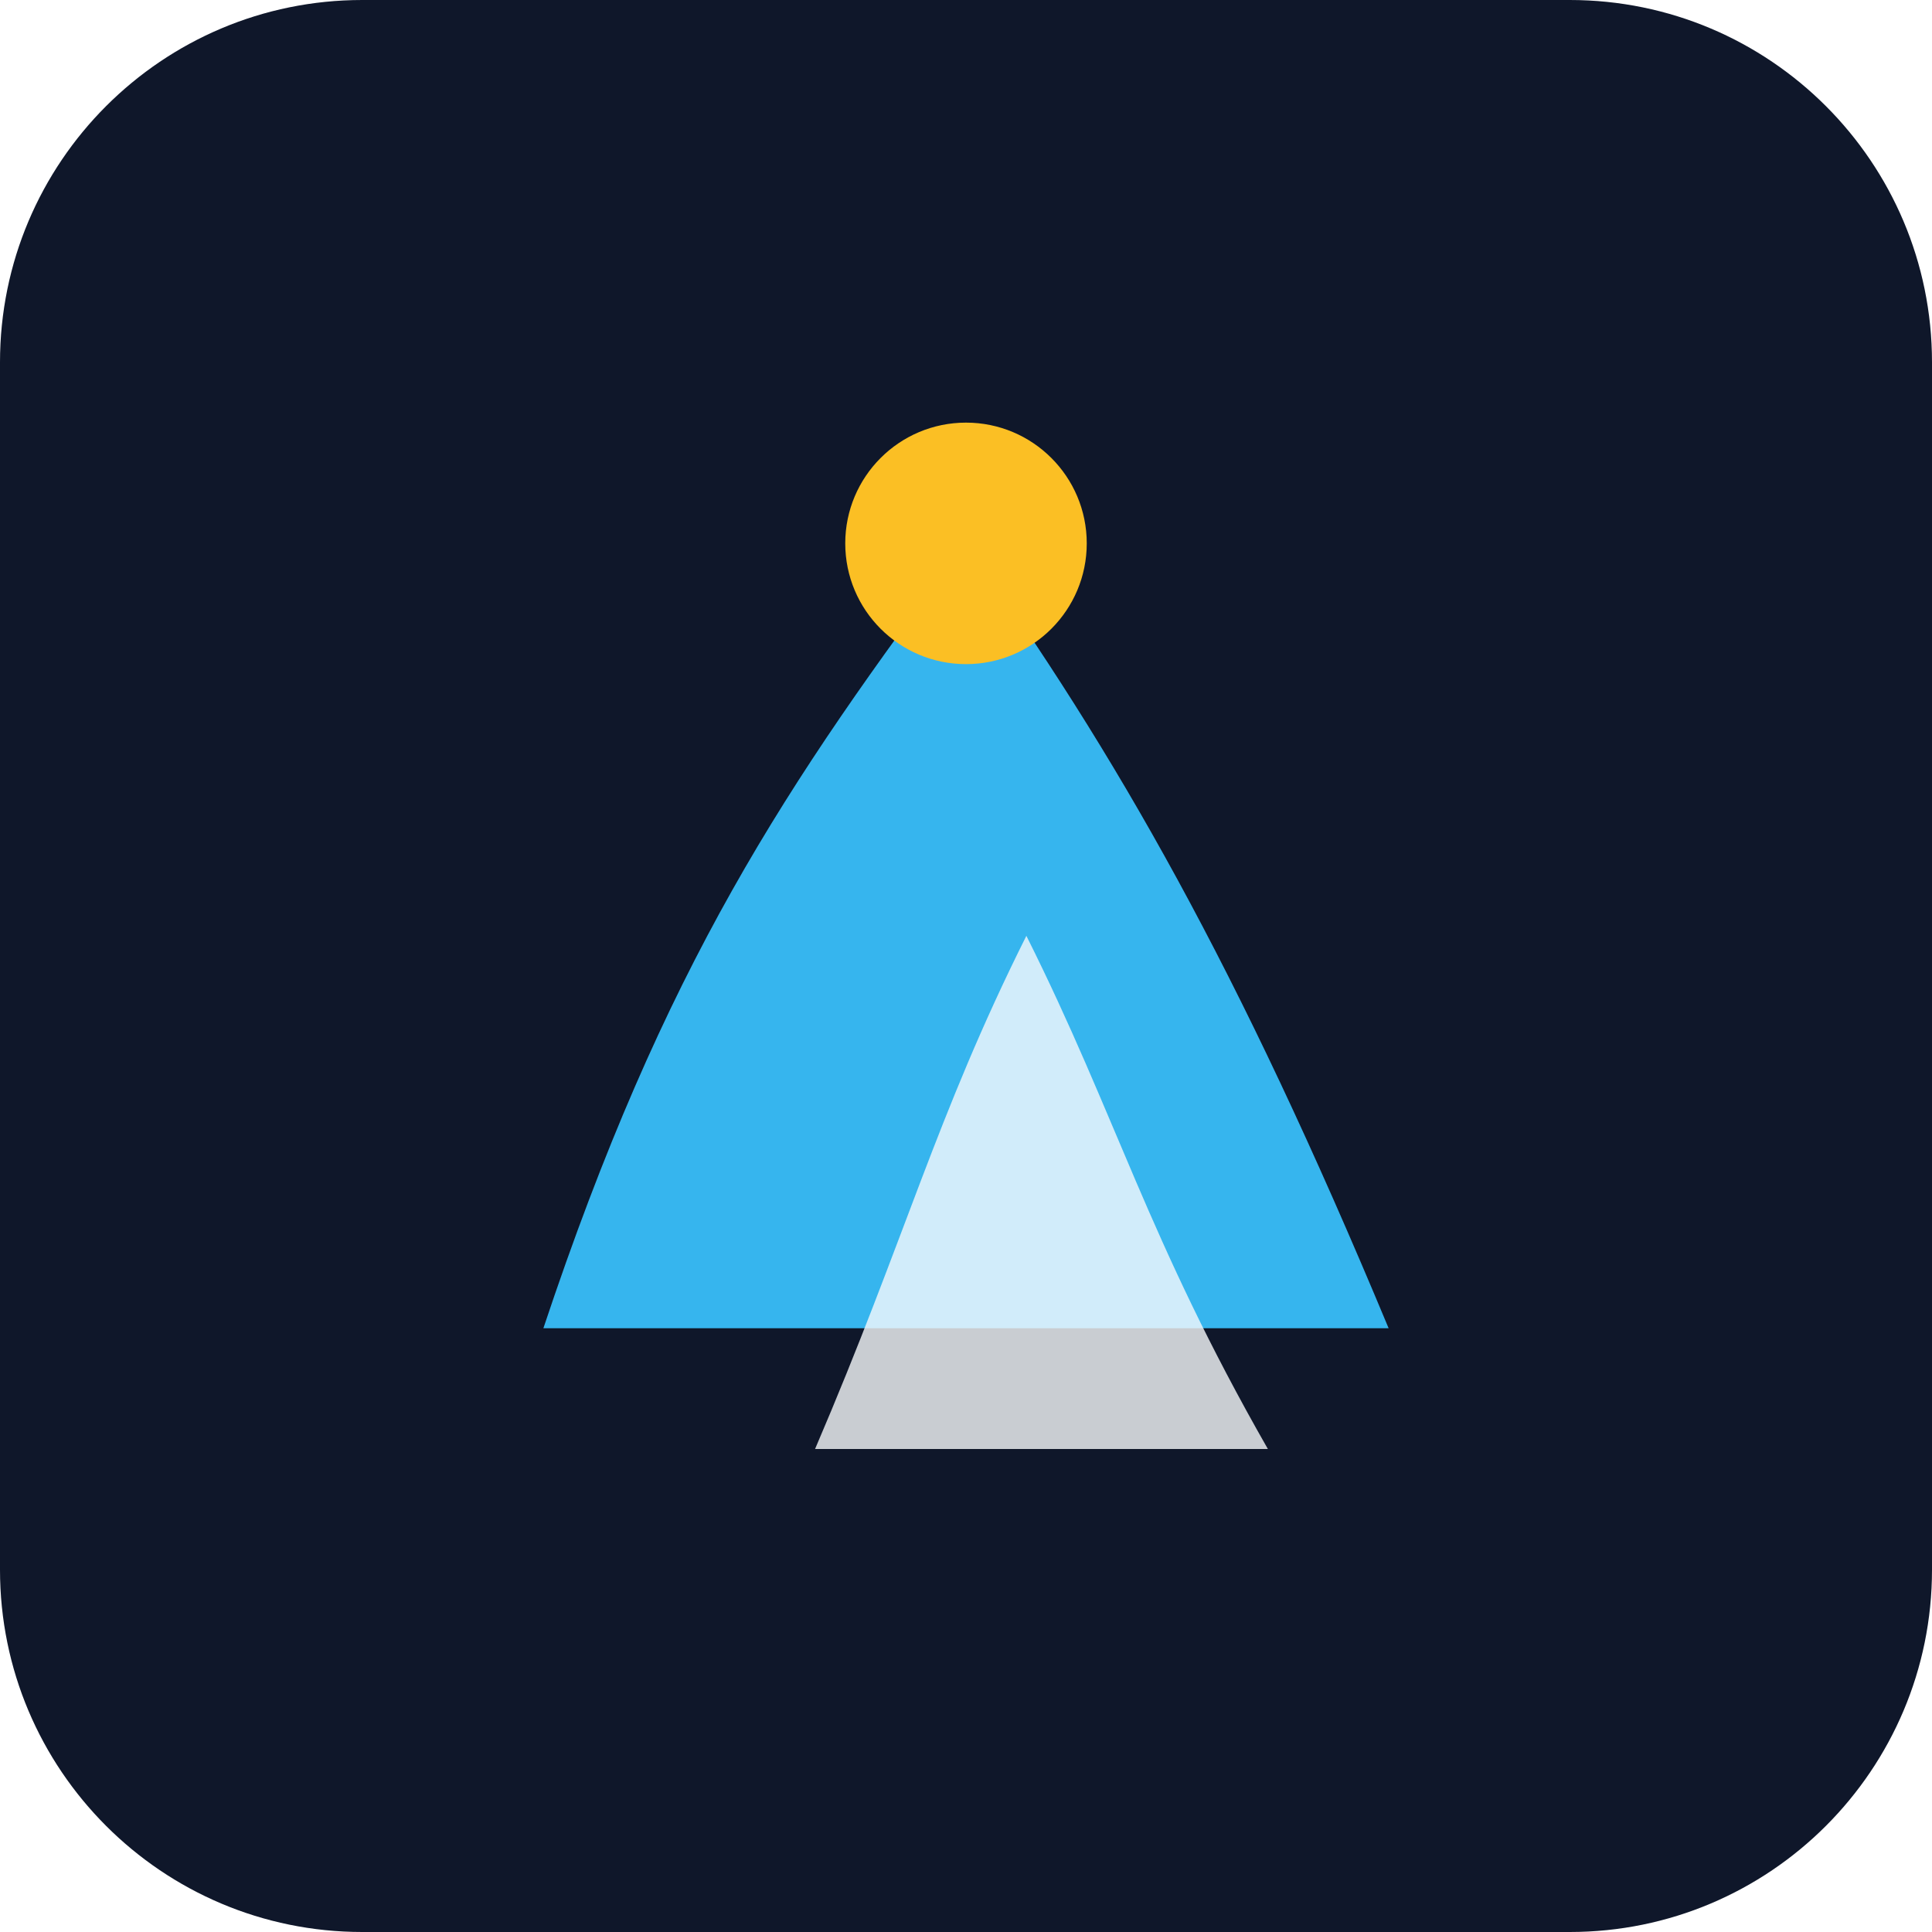
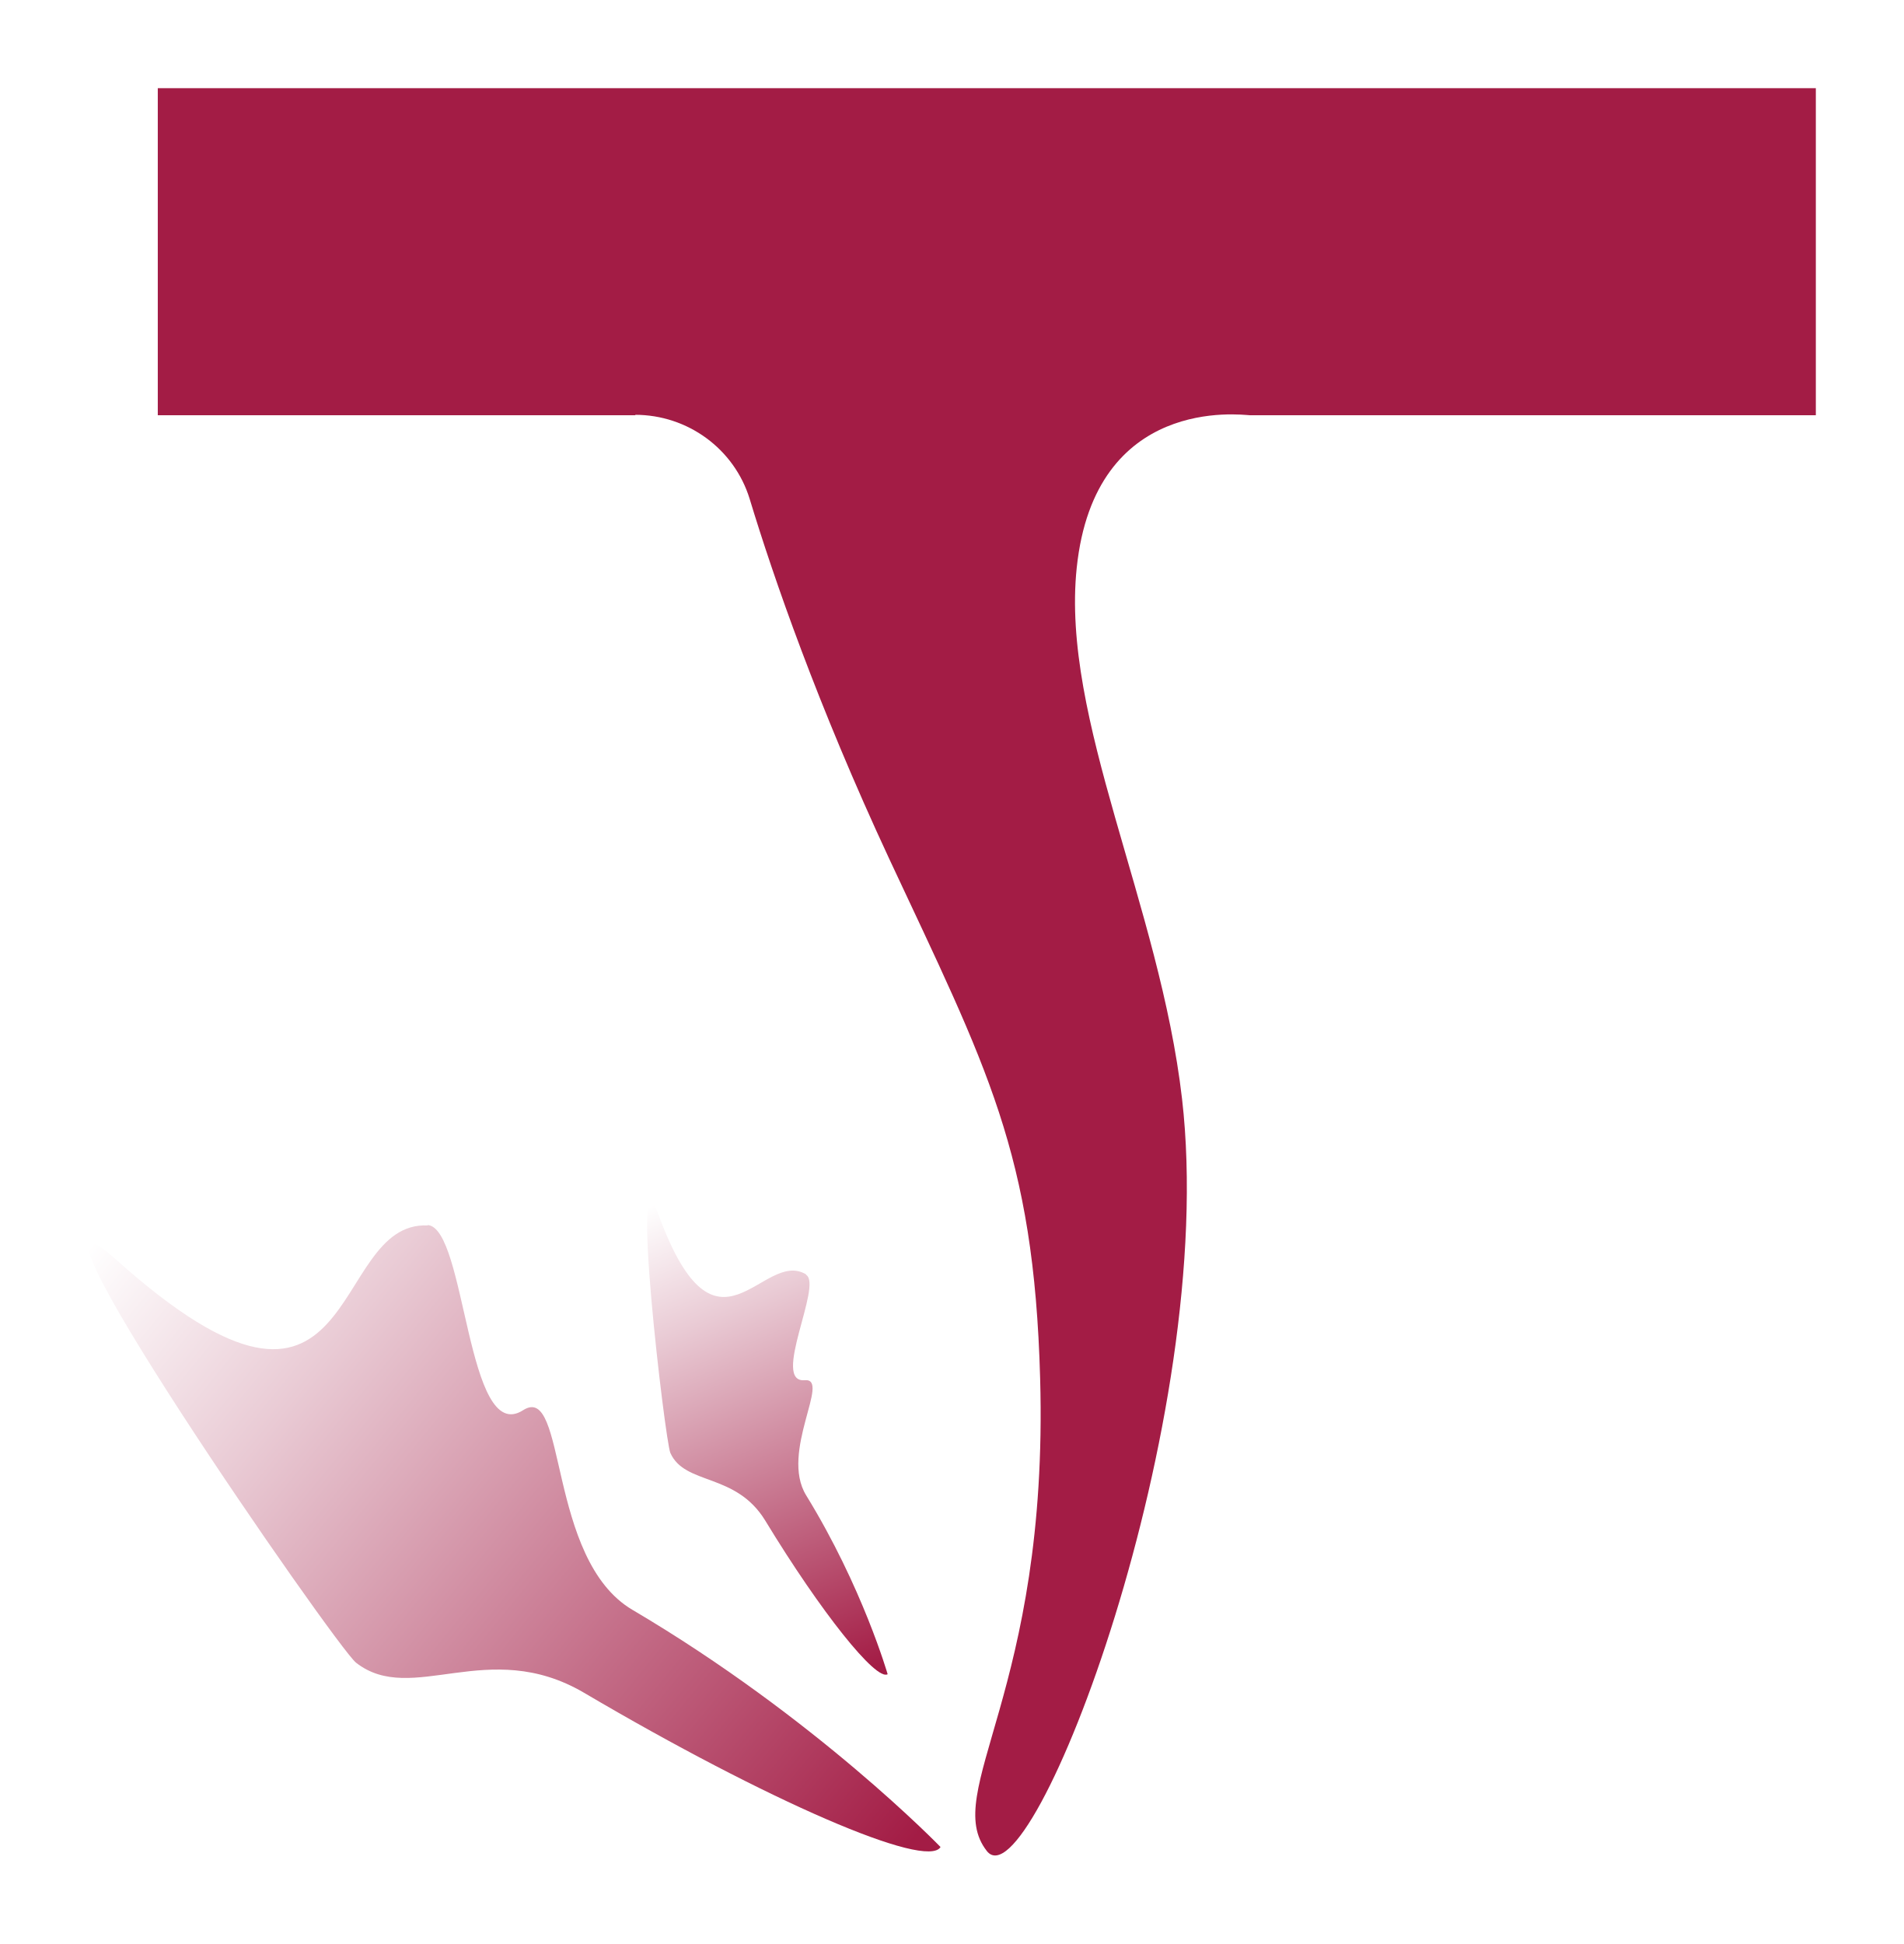
- <svg xmlns="http://www.w3.org/2000/svg" viewBox="0 0 64 64" role="img" aria-label="TornadoQC icon">
-   <rect width="64" height="64" rx="12" fill="#0f172a" />
-   <path d="M18 44c4-12 8-18 14-26 5 7 9 14 14 26H18z" fill="#38bdf8" opacity="0.95" />
-   <path d="M27 48c3-7 4-11 7-17 3 6 4 10 8 17h-15z" fill="#f8fafc" opacity="0.8" />
-   <circle cx="32" cy="18" r="4" fill="#fbbf24" />
+ <svg xmlns="http://www.w3.org/2000/svg" id="Layer_1" data-name="Layer 1" viewBox="0 0 43.2 44.1">
+   <defs>
+     <style>
+       .cls-1 {
+         fill: url(#linear-gradient-2);
+       }
+ 
+       .cls-2 {
+         fill: #a31c45;
+       }
+ 
+       .cls-3 {
+         fill: url(#linear-gradient);
+       }
+     </style>
+     <linearGradient id="linear-gradient" x1="5.18" y1="35.05" x2="22.26" y2="44.52" gradientTransform="translate(-3.48 -5.05) rotate(13.86) scale(1.14 .88) skewX(10.66)" gradientUnits="userSpaceOnUse">
+       <stop offset="0" stop-color="#fff" />
+       <stop offset=".25" stop-color="#e9cad4" />
+       <stop offset=".81" stop-color="#b54869" />
+       <stop offset="1" stop-color="#a31c45" />
+     </linearGradient>
+     <linearGradient id="linear-gradient-2" x1="27.1" y1="30.2" x2="35.74" y2="34.99" gradientTransform="translate(4.73 -17.41) rotate(41.84) scale(1.14 .88) skewX(10.66)" gradientUnits="userSpaceOnUse">
+       <stop offset="0" stop-color="#fff" />
+       <stop offset=".25" stop-color="#e9cad4" />
+       <stop offset=".81" stop-color="#b54869" />
+       <stop offset="1" stop-color="#a31c45" />
+     </linearGradient>
+   </defs>
+   <path class="cls-2" d="M14.42,9.42H3.58V2h37.62v7.42s-12.71,0-12.84,0c-.21-.01-3.52-.45-3.93,3.46-.36,3.43,1.88,7.64,2.39,12.05.84,7.28-3.43,18.34-4.43,17.06-1.05-1.34,1.41-3.61,1.21-10.72-.14-5.12-1.21-7.05-3.43-11.8-1.62-3.48-2.62-6.37-3.16-8.15-.35-1.14-1.41-1.91-2.6-1.91Z" />
+   <path class="cls-3" d="M9.7,27.79c.88.05.88,5.03,2.17,4.2,1-.64.53,3.38,2.48,4.53,4.16,2.45,6.99,5.38,6.99,5.38-.31.52-3.93-1.05-8.09-3.5-2.18-1.28-3.9.31-5.17-.68-.46-.36-8.32-11.72-5.44-9.14,5.62,5.03,4.77-.9,7.07-.78Z" />
+   <path class="cls-1" d="M18.29,28.92c.38.23-.8,2.46-.03,2.39.6-.05-.57,1.63.03,2.61,1.28,2.08,1.85,4.06,1.85,4.06-.26.16-1.51-1.4-2.78-3.49-.67-1.09-1.82-.79-2.15-1.53-.12-.27-.94-7.21-.26-5.38,1.32,3.58,2.35.73,3.34,1.33Z" />
</svg>
